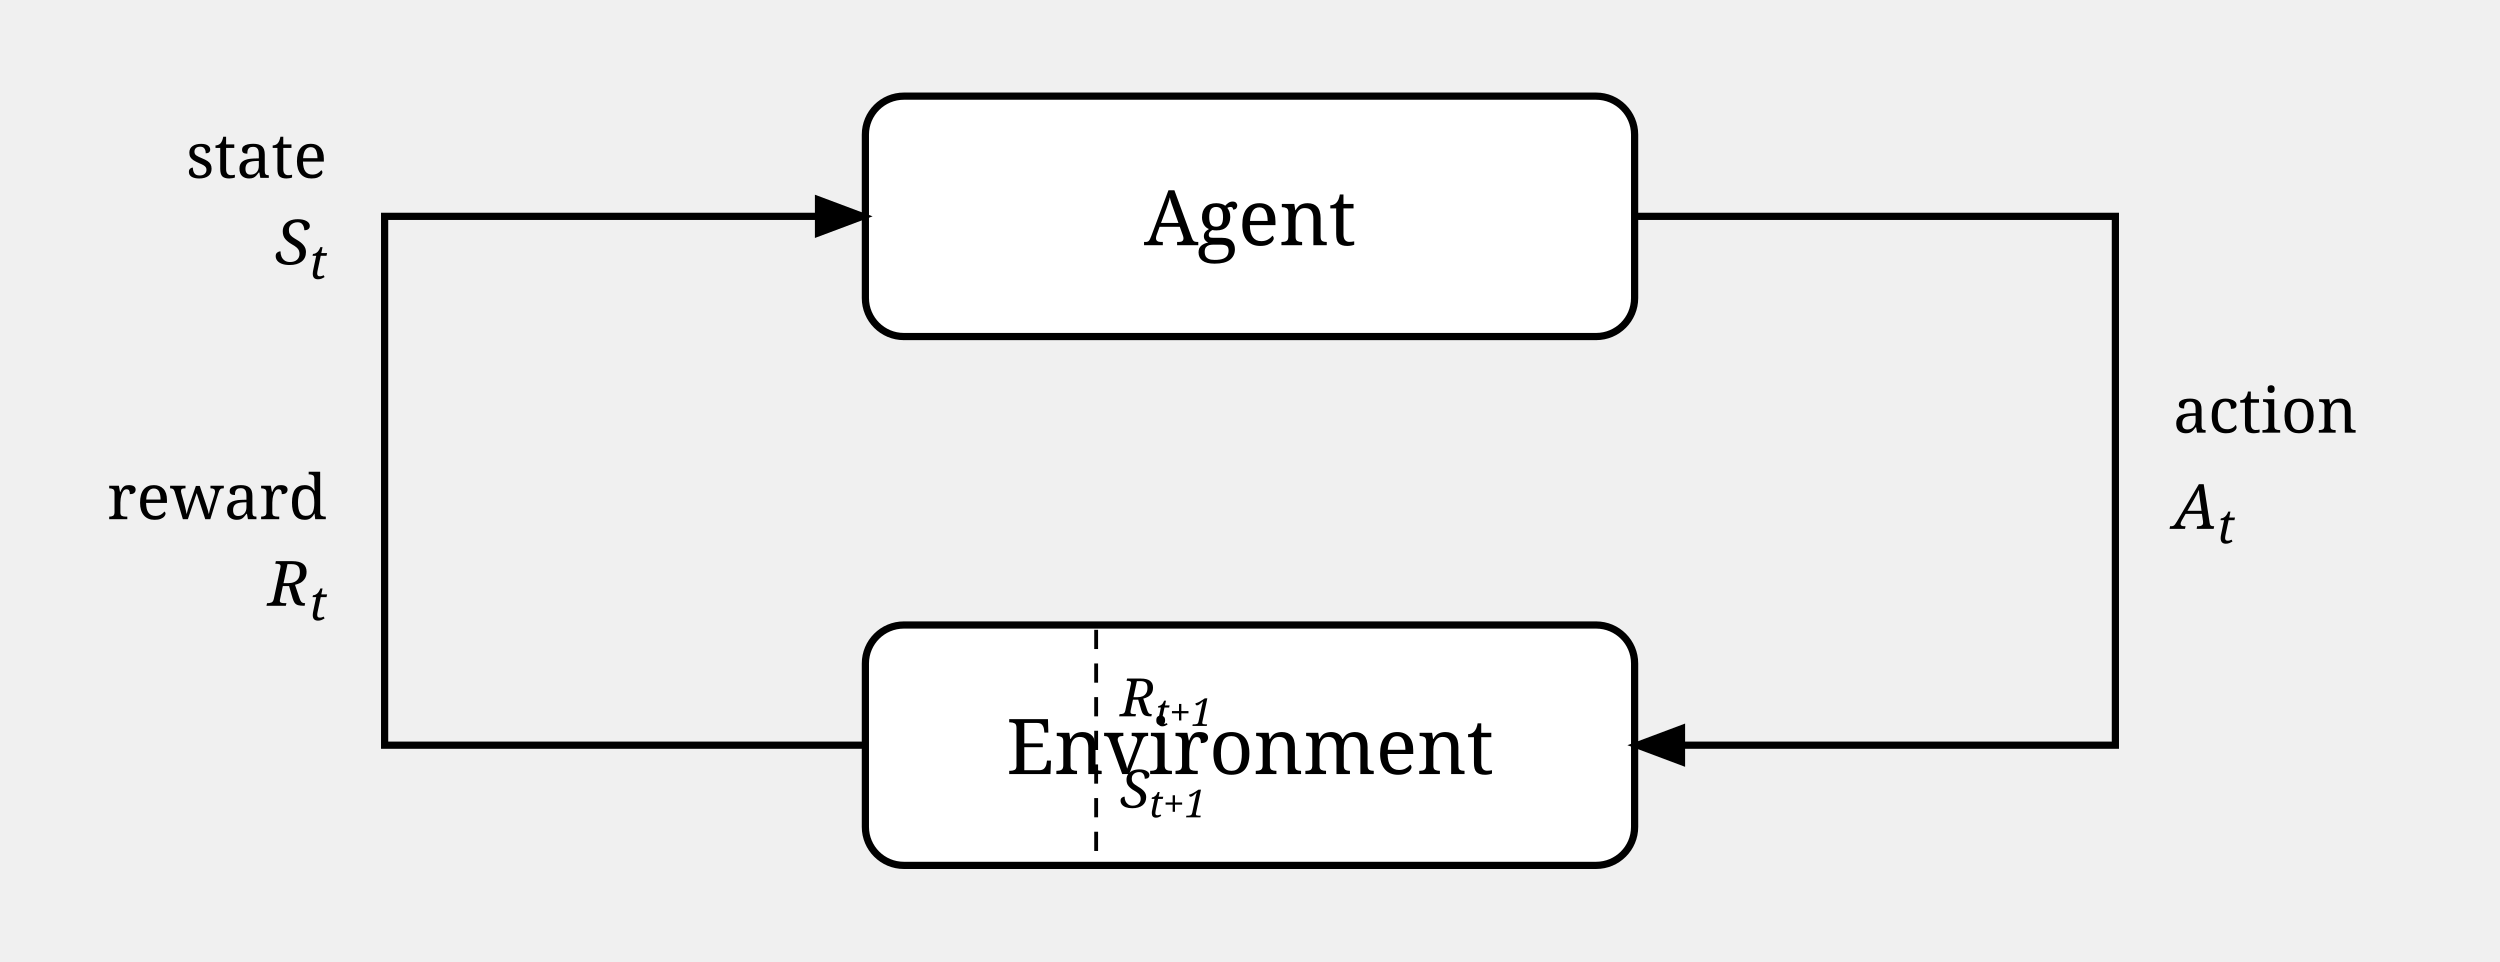
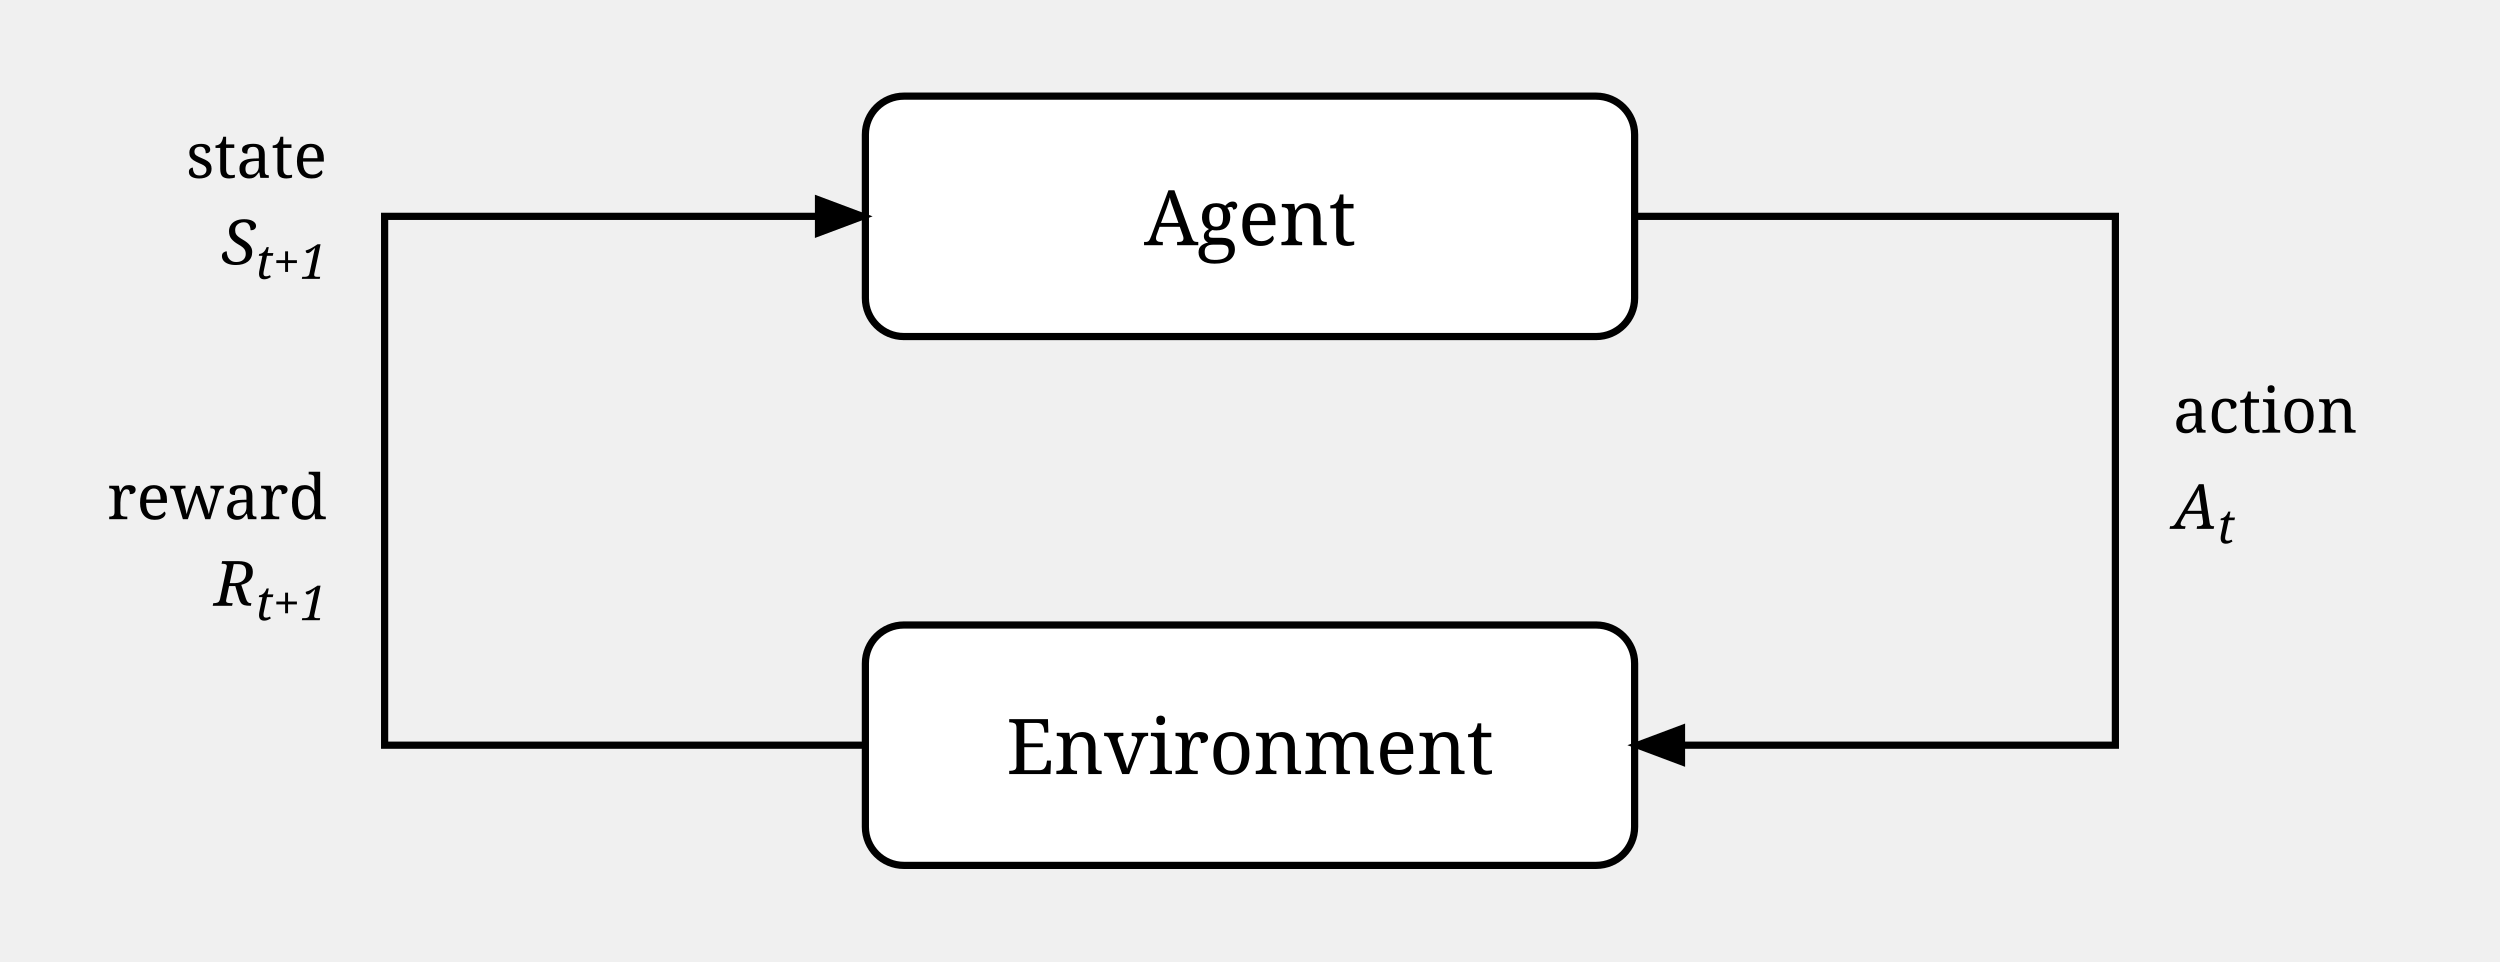
<svg xmlns="http://www.w3.org/2000/svg" viewBox="0 0 520 200" width="520" height="200" font-family="Georgia, serif" font-size="15">
  <defs>
    <marker id="arrow" markerWidth="8" markerHeight="8" refX="7" refY="3" orient="auto">
      <path d="M0,0 L0,6 L8,3 z" fill="black" />
    </marker>
  </defs>
  <rect x="180" y="20" width="160" height="50" rx="8" ry="8" fill="white" stroke="black" stroke-width="1.5" />
  <text x="260" y="51" text-anchor="middle" font-size="16">Agent</text>
  <rect x="180" y="130" width="160" height="50" rx="8" ry="8" fill="white" stroke="black" stroke-width="1.5" />
  <text x="260" y="161" text-anchor="middle" font-size="16">Environment</text>
  <polyline points="340,45 440,45 440,155 340,155" fill="none" stroke="black" stroke-width="1.5" marker-end="url(#arrow)" />
  <text x="452" y="90" text-anchor="start" font-size="13">action</text>
  <text x="452" y="110" text-anchor="start" font-size="13" font-style="italic">A<tspan dy="3" font-size="10">t</tspan>
  </text>
  <polyline points="180,155 80,155 80,45 180,45" fill="none" stroke="black" stroke-width="1.5" marker-end="url(#arrow)" />
  <text x="68" y="37" text-anchor="end" font-size="13">state</text>
-   <text x="68" y="55" text-anchor="end" font-size="13" font-style="italic">S<tspan dy="3" font-size="10">t</tspan>
+   <text x="68" y="55" text-anchor="end" font-size="13" font-style="italic">S<tspan dy="3" font-size="10">t+1</tspan>
  </text>
  <text x="68" y="108" text-anchor="end" font-size="13">reward</text>
-   <text x="68" y="126" text-anchor="end" font-size="13" font-style="italic">R<tspan dy="3" font-size="10">t</tspan>
-   </text>
-   <line x1="228" y1="131" x2="228" y2="179" stroke="black" stroke-width="0.8" stroke-dasharray="4,3" />
-   <text x="233" y="149" font-size="11" font-style="italic">
-     R<tspan dy="2" font-size="8">t+1</tspan>
-   </text>
-   <text x="233" y="168" font-size="11" font-style="italic">
-     S<tspan dy="2" font-size="8">t+1</tspan>
+   <text x="68" y="126" text-anchor="end" font-size="13" font-style="italic">R<tspan dy="3" font-size="10">t+1</tspan>
  </text>
</svg>
